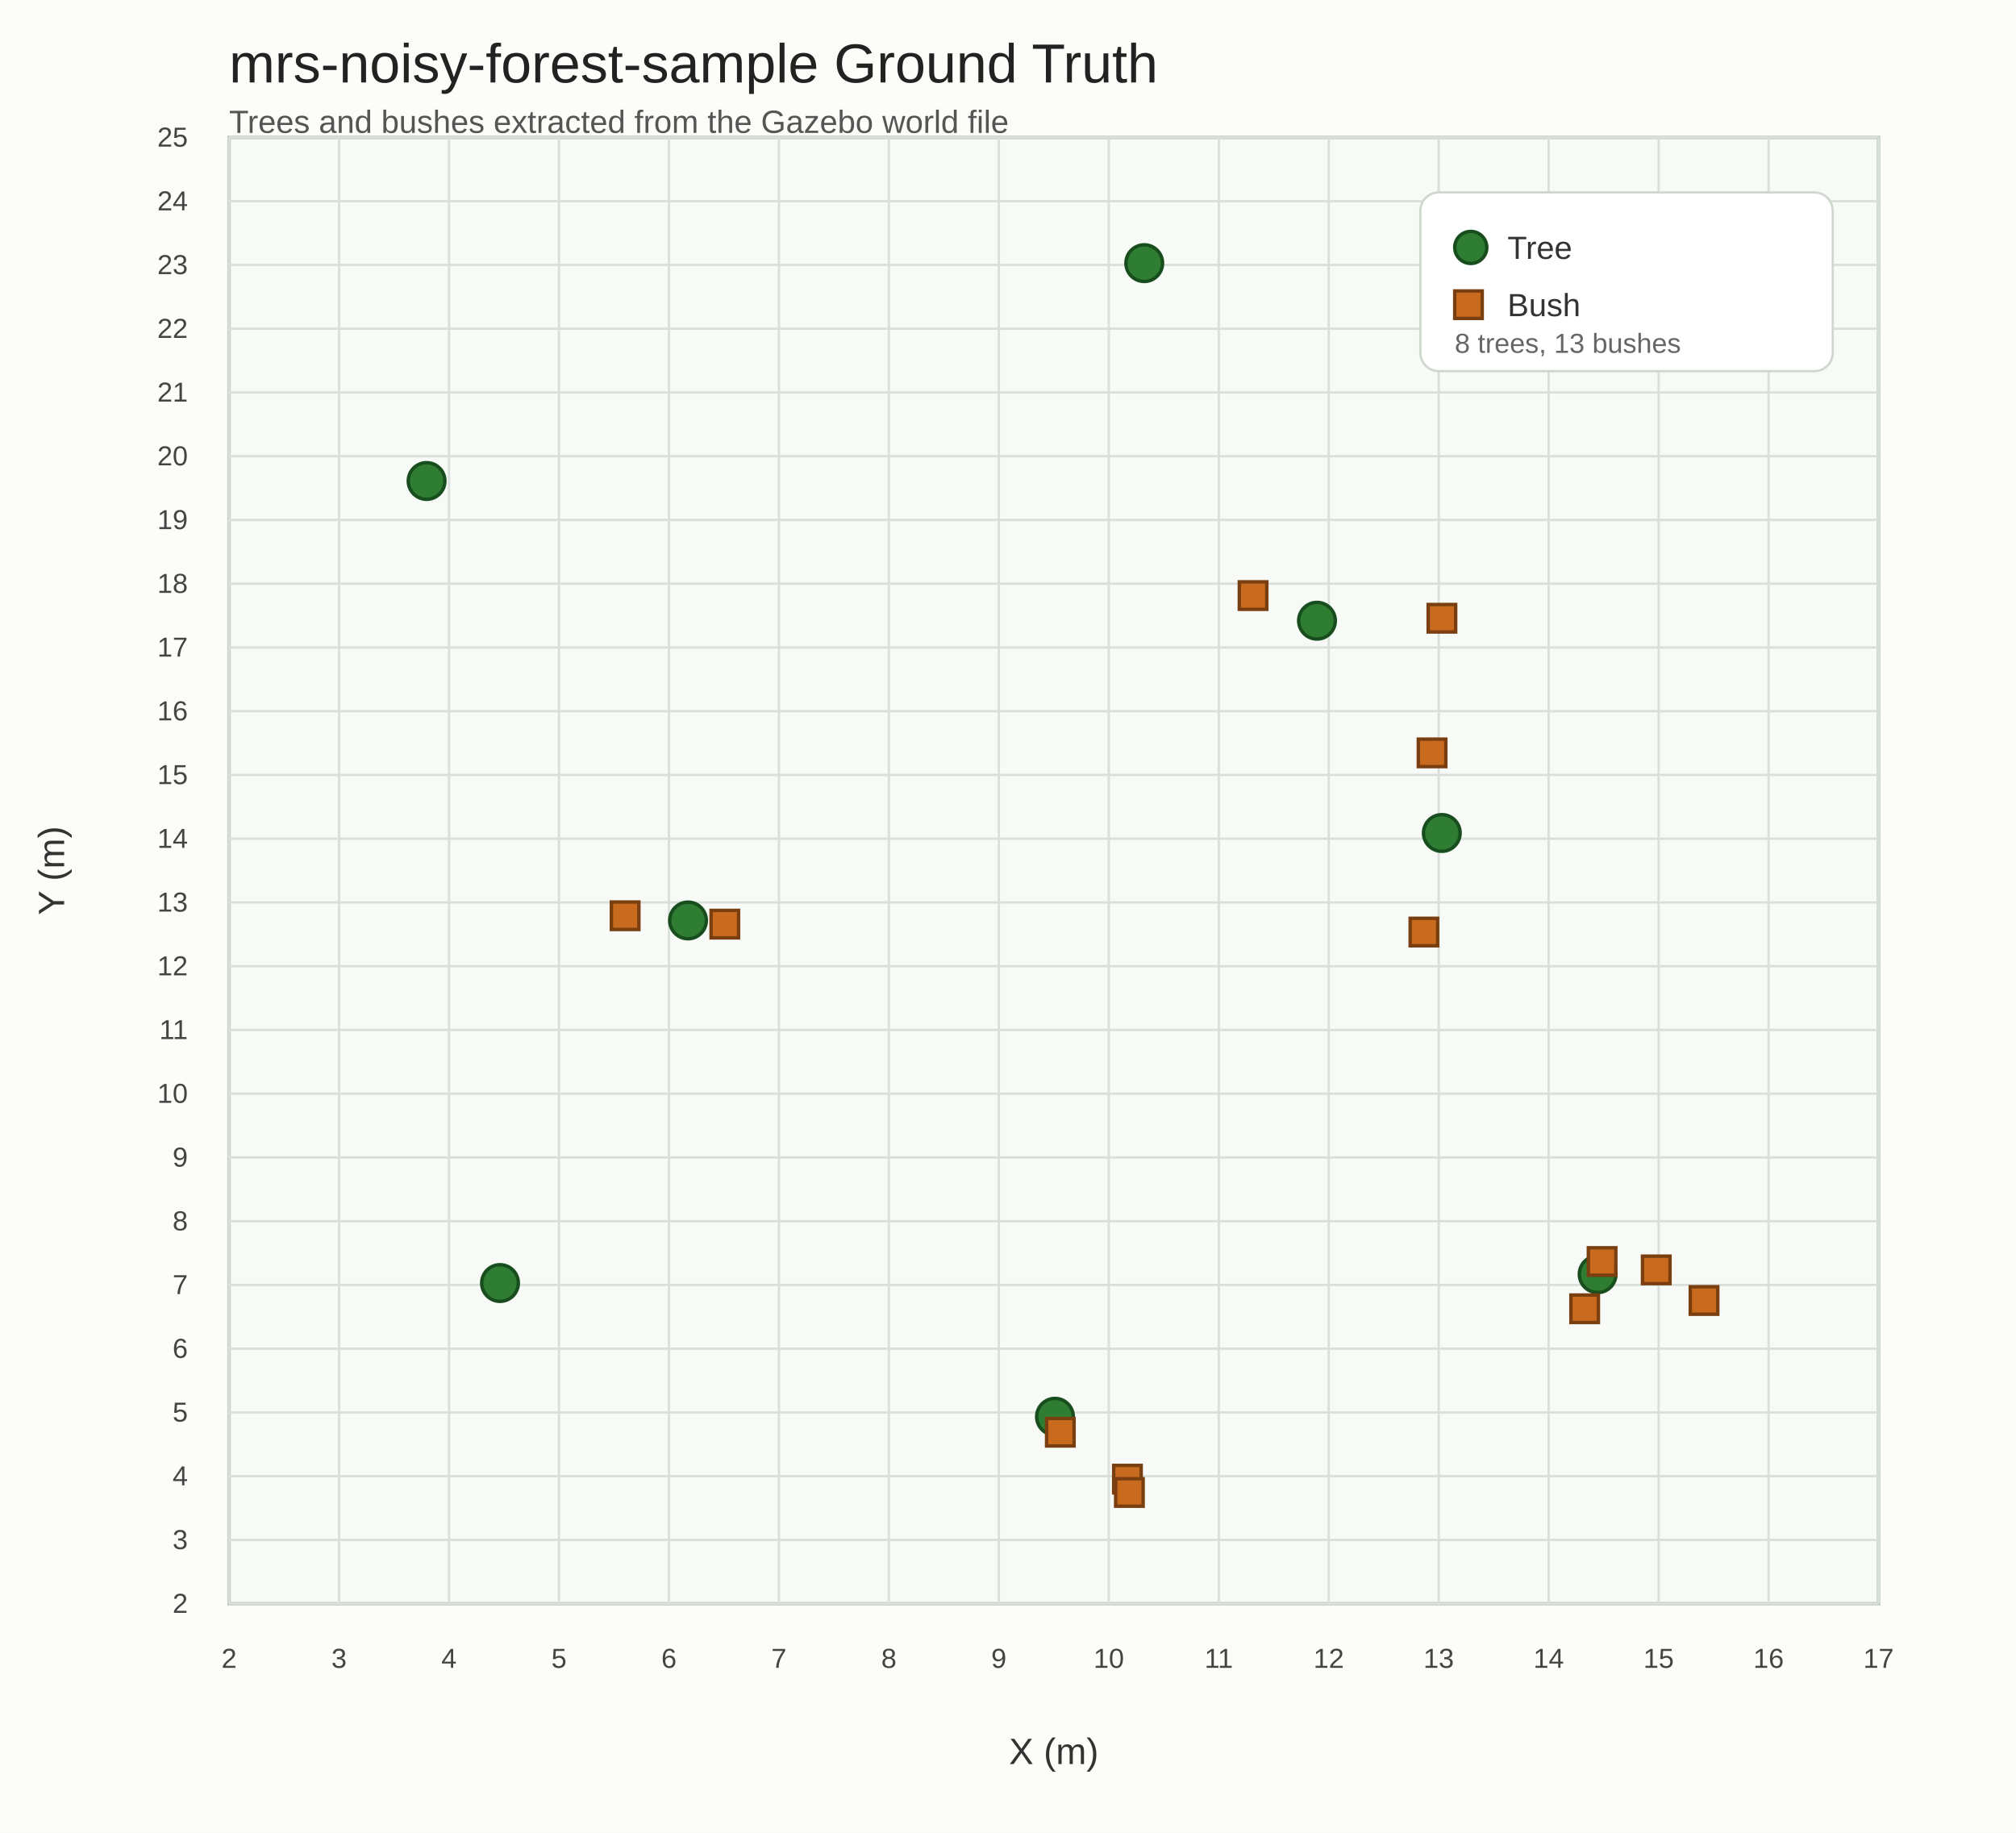
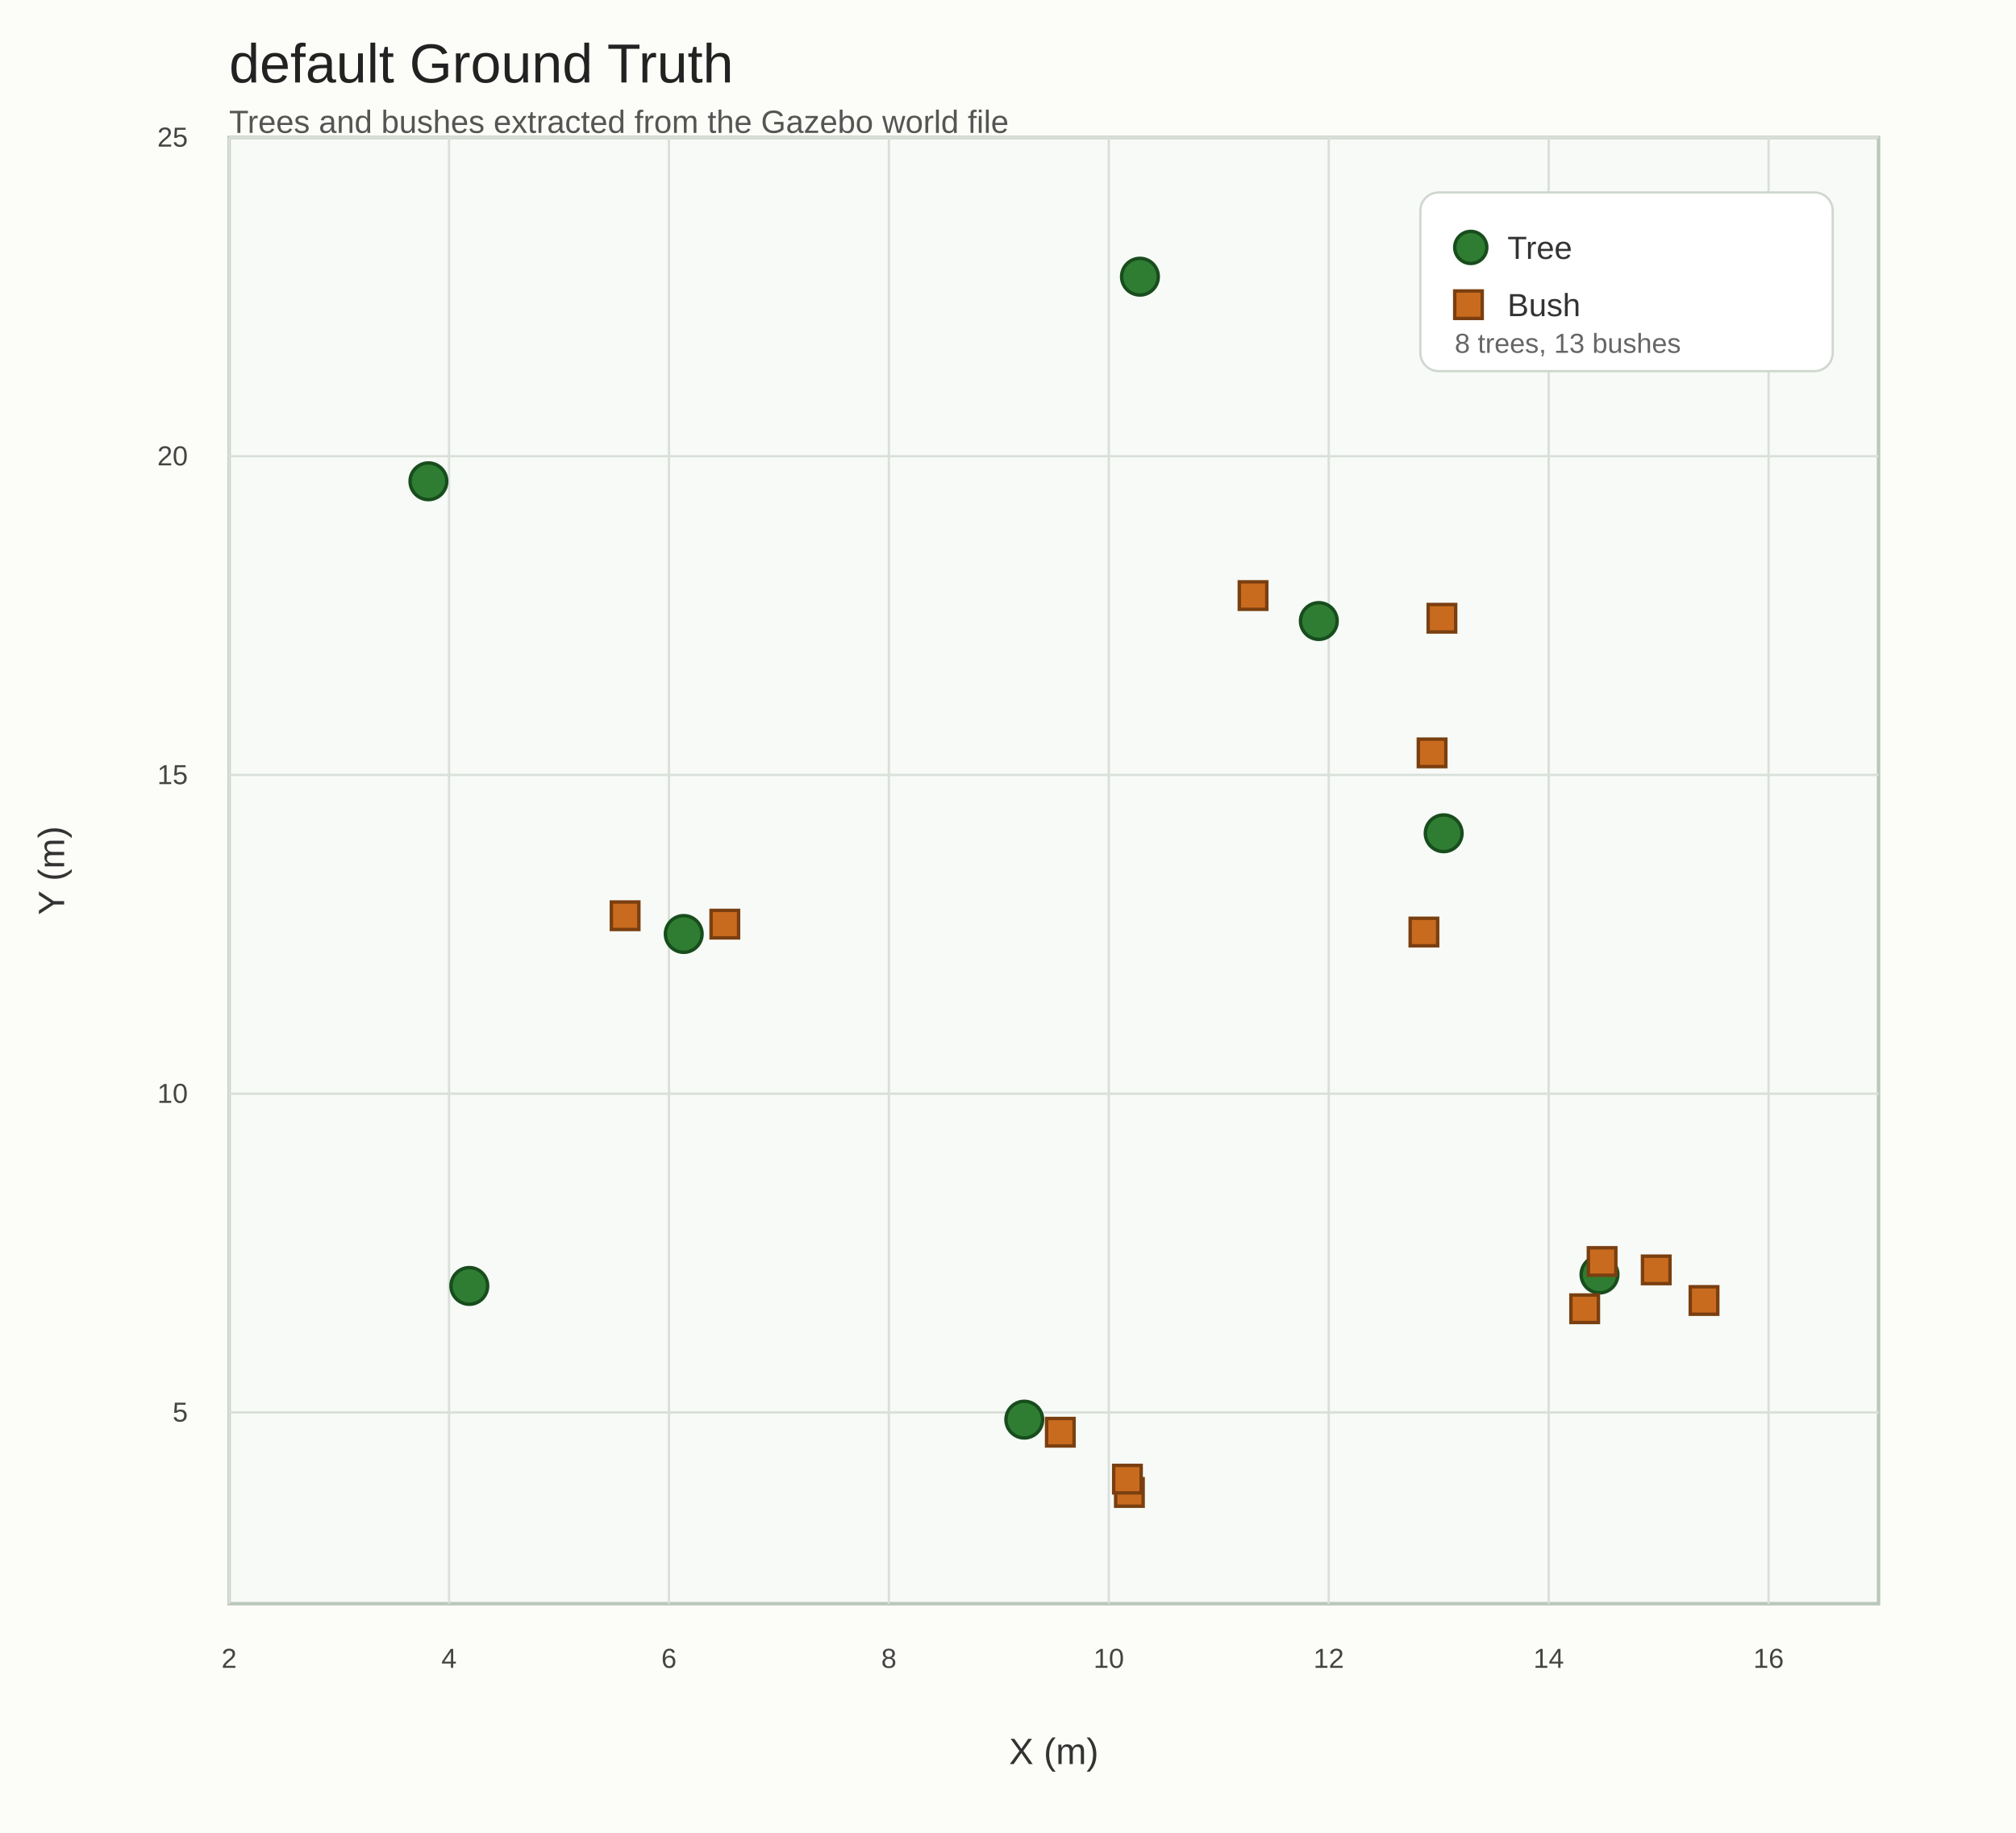
<svg xmlns="http://www.w3.org/2000/svg" width="880" height="800" viewBox="0 0 880 800">
  <rect width="880" height="800" fill="#fcfcf8" />
-   <text x="100" y="36" font-size="24" font-family="Arial" fill="#222">mrs-noisy-forest-sample Ground Truth</text>
+   <text x="100" y="36" font-size="24" font-family="Arial" fill="#222">default Ground Truth</text>
  <text x="100" y="58" font-size="14" font-family="Arial" fill="#555">Trees and bushes extracted from the Gazebo world file</text>
  <rect x="100" y="60" width="720" height="640" fill="#f7faf7" stroke="#b9c7b9" stroke-width="1.5" />
-   <line x1="100" y1="700.00" x2="820" y2="700.00" stroke="#d9dfd9" stroke-width="1" />
-   <line x1="100" y1="672.17" x2="820" y2="672.17" stroke="#d9dfd9" stroke-width="1" />
-   <line x1="100" y1="644.35" x2="820" y2="644.35" stroke="#d9dfd9" stroke-width="1" />
+   <line x1="100.00" y1="60" x2="100.00" y2="700" stroke="#d9dfd9" stroke-width="1" />
+   <text x="100.00" y="728" font-size="12" font-family="Arial" fill="#444" text-anchor="middle">2</text>
+   <line x1="196.00" y1="60" x2="196.00" y2="700" stroke="#d9dfd9" stroke-width="1" />
+   <text x="196.00" y="728" font-size="12" font-family="Arial" fill="#444" text-anchor="middle">4</text>
+   <line x1="292.00" y1="60" x2="292.00" y2="700" stroke="#d9dfd9" stroke-width="1" />
+   <text x="292.00" y="728" font-size="12" font-family="Arial" fill="#444" text-anchor="middle">6</text>
+   <line x1="388.00" y1="60" x2="388.00" y2="700" stroke="#d9dfd9" stroke-width="1" />
+   <text x="388.00" y="728" font-size="12" font-family="Arial" fill="#444" text-anchor="middle">8</text>
+   <line x1="484.00" y1="60" x2="484.00" y2="700" stroke="#d9dfd9" stroke-width="1" />
+   <text x="484.00" y="728" font-size="12" font-family="Arial" fill="#444" text-anchor="middle">10</text>
+   <line x1="580.00" y1="60" x2="580.00" y2="700" stroke="#d9dfd9" stroke-width="1" />
+   <text x="580.00" y="728" font-size="12" font-family="Arial" fill="#444" text-anchor="middle">12</text>
+   <line x1="676.00" y1="60" x2="676.00" y2="700" stroke="#d9dfd9" stroke-width="1" />
+   <text x="676.00" y="728" font-size="12" font-family="Arial" fill="#444" text-anchor="middle">14</text>
+   <line x1="772.00" y1="60" x2="772.00" y2="700" stroke="#d9dfd9" stroke-width="1" />
+   <text x="772.00" y="728" font-size="12" font-family="Arial" fill="#444" text-anchor="middle">16</text>
  <line x1="100" y1="616.52" x2="820" y2="616.52" stroke="#d9dfd9" stroke-width="1" />
-   <line x1="100" y1="588.70" x2="820" y2="588.70" stroke="#d9dfd9" stroke-width="1" />
-   <line x1="100" y1="560.87" x2="820" y2="560.87" stroke="#d9dfd9" stroke-width="1" />
-   <line x1="100" y1="533.04" x2="820" y2="533.04" stroke="#d9dfd9" stroke-width="1" />
-   <line x1="100" y1="505.22" x2="820" y2="505.22" stroke="#d9dfd9" stroke-width="1" />
+   <text x="82" y="620.52" font-size="12" font-family="Arial" fill="#444" text-anchor="end">5</text>
  <line x1="100" y1="477.39" x2="820" y2="477.39" stroke="#d9dfd9" stroke-width="1" />
-   <line x1="100" y1="449.57" x2="820" y2="449.57" stroke="#d9dfd9" stroke-width="1" />
-   <line x1="100" y1="421.74" x2="820" y2="421.74" stroke="#d9dfd9" stroke-width="1" />
-   <line x1="100" y1="393.91" x2="820" y2="393.91" stroke="#d9dfd9" stroke-width="1" />
-   <line x1="100" y1="366.09" x2="820" y2="366.09" stroke="#d9dfd9" stroke-width="1" />
+   <text x="82" y="481.39" font-size="12" font-family="Arial" fill="#444" text-anchor="end">10</text>
  <line x1="100" y1="338.26" x2="820" y2="338.26" stroke="#d9dfd9" stroke-width="1" />
-   <line x1="100" y1="310.43" x2="820" y2="310.43" stroke="#d9dfd9" stroke-width="1" />
-   <line x1="100" y1="282.61" x2="820" y2="282.61" stroke="#d9dfd9" stroke-width="1" />
-   <line x1="100" y1="254.78" x2="820" y2="254.78" stroke="#d9dfd9" stroke-width="1" />
-   <line x1="100" y1="226.96" x2="820" y2="226.96" stroke="#d9dfd9" stroke-width="1" />
+   <text x="82" y="342.26" font-size="12" font-family="Arial" fill="#444" text-anchor="end">15</text>
  <line x1="100" y1="199.13" x2="820" y2="199.13" stroke="#d9dfd9" stroke-width="1" />
-   <line x1="100" y1="171.30" x2="820" y2="171.30" stroke="#d9dfd9" stroke-width="1" />
-   <line x1="100" y1="143.48" x2="820" y2="143.48" stroke="#d9dfd9" stroke-width="1" />
-   <line x1="100" y1="115.65" x2="820" y2="115.65" stroke="#d9dfd9" stroke-width="1" />
-   <line x1="100" y1="87.83" x2="820" y2="87.83" stroke="#d9dfd9" stroke-width="1" />
+   <text x="82" y="203.13" font-size="12" font-family="Arial" fill="#444" text-anchor="end">20</text>
  <line x1="100" y1="60.00" x2="820" y2="60.00" stroke="#d9dfd9" stroke-width="1" />
-   <line x1="100.00" y1="60" x2="100.00" y2="700" stroke="#d9dfd9" stroke-width="1" />
-   <line x1="148.00" y1="60" x2="148.00" y2="700" stroke="#d9dfd9" stroke-width="1" />
-   <line x1="196.00" y1="60" x2="196.00" y2="700" stroke="#d9dfd9" stroke-width="1" />
-   <line x1="244.00" y1="60" x2="244.00" y2="700" stroke="#d9dfd9" stroke-width="1" />
-   <line x1="292.00" y1="60" x2="292.00" y2="700" stroke="#d9dfd9" stroke-width="1" />
-   <line x1="340.00" y1="60" x2="340.00" y2="700" stroke="#d9dfd9" stroke-width="1" />
-   <line x1="388.00" y1="60" x2="388.00" y2="700" stroke="#d9dfd9" stroke-width="1" />
-   <line x1="436.00" y1="60" x2="436.00" y2="700" stroke="#d9dfd9" stroke-width="1" />
-   <line x1="484.00" y1="60" x2="484.00" y2="700" stroke="#d9dfd9" stroke-width="1" />
-   <line x1="532.00" y1="60" x2="532.00" y2="700" stroke="#d9dfd9" stroke-width="1" />
-   <line x1="580.00" y1="60" x2="580.00" y2="700" stroke="#d9dfd9" stroke-width="1" />
-   <line x1="628.00" y1="60" x2="628.00" y2="700" stroke="#d9dfd9" stroke-width="1" />
-   <line x1="676.00" y1="60" x2="676.00" y2="700" stroke="#d9dfd9" stroke-width="1" />
-   <line x1="724.00" y1="60" x2="724.00" y2="700" stroke="#d9dfd9" stroke-width="1" />
-   <line x1="772.00" y1="60" x2="772.00" y2="700" stroke="#d9dfd9" stroke-width="1" />
-   <line x1="820.00" y1="60" x2="820.00" y2="700" stroke="#d9dfd9" stroke-width="1" />
-   <text x="100.00" y="728" font-size="12" font-family="Arial" fill="#444" text-anchor="middle">2</text>
-   <text x="148.00" y="728" font-size="12" font-family="Arial" fill="#444" text-anchor="middle">3</text>
-   <text x="196.00" y="728" font-size="12" font-family="Arial" fill="#444" text-anchor="middle">4</text>
-   <text x="244.00" y="728" font-size="12" font-family="Arial" fill="#444" text-anchor="middle">5</text>
-   <text x="292.00" y="728" font-size="12" font-family="Arial" fill="#444" text-anchor="middle">6</text>
-   <text x="340.00" y="728" font-size="12" font-family="Arial" fill="#444" text-anchor="middle">7</text>
-   <text x="388.00" y="728" font-size="12" font-family="Arial" fill="#444" text-anchor="middle">8</text>
-   <text x="436.00" y="728" font-size="12" font-family="Arial" fill="#444" text-anchor="middle">9</text>
-   <text x="484.00" y="728" font-size="12" font-family="Arial" fill="#444" text-anchor="middle">10</text>
-   <text x="532.00" y="728" font-size="12" font-family="Arial" fill="#444" text-anchor="middle">11</text>
-   <text x="580.00" y="728" font-size="12" font-family="Arial" fill="#444" text-anchor="middle">12</text>
-   <text x="628.00" y="728" font-size="12" font-family="Arial" fill="#444" text-anchor="middle">13</text>
-   <text x="676.00" y="728" font-size="12" font-family="Arial" fill="#444" text-anchor="middle">14</text>
-   <text x="724.00" y="728" font-size="12" font-family="Arial" fill="#444" text-anchor="middle">15</text>
-   <text x="772.00" y="728" font-size="12" font-family="Arial" fill="#444" text-anchor="middle">16</text>
-   <text x="820.00" y="728" font-size="12" font-family="Arial" fill="#444" text-anchor="middle">17</text>
-   <text x="82" y="704.00" font-size="12" font-family="Arial" fill="#444" text-anchor="end">2</text>
-   <text x="82" y="676.17" font-size="12" font-family="Arial" fill="#444" text-anchor="end">3</text>
-   <text x="82" y="648.35" font-size="12" font-family="Arial" fill="#444" text-anchor="end">4</text>
-   <text x="82" y="620.52" font-size="12" font-family="Arial" fill="#444" text-anchor="end">5</text>
-   <text x="82" y="592.70" font-size="12" font-family="Arial" fill="#444" text-anchor="end">6</text>
-   <text x="82" y="564.87" font-size="12" font-family="Arial" fill="#444" text-anchor="end">7</text>
-   <text x="82" y="537.04" font-size="12" font-family="Arial" fill="#444" text-anchor="end">8</text>
-   <text x="82" y="509.22" font-size="12" font-family="Arial" fill="#444" text-anchor="end">9</text>
-   <text x="82" y="481.39" font-size="12" font-family="Arial" fill="#444" text-anchor="end">10</text>
-   <text x="82" y="453.57" font-size="12" font-family="Arial" fill="#444" text-anchor="end">11</text>
-   <text x="82" y="425.74" font-size="12" font-family="Arial" fill="#444" text-anchor="end">12</text>
-   <text x="82" y="397.91" font-size="12" font-family="Arial" fill="#444" text-anchor="end">13</text>
-   <text x="82" y="370.09" font-size="12" font-family="Arial" fill="#444" text-anchor="end">14</text>
-   <text x="82" y="342.26" font-size="12" font-family="Arial" fill="#444" text-anchor="end">15</text>
-   <text x="82" y="314.43" font-size="12" font-family="Arial" fill="#444" text-anchor="end">16</text>
-   <text x="82" y="286.61" font-size="12" font-family="Arial" fill="#444" text-anchor="end">17</text>
-   <text x="82" y="258.78" font-size="12" font-family="Arial" fill="#444" text-anchor="end">18</text>
-   <text x="82" y="230.96" font-size="12" font-family="Arial" fill="#444" text-anchor="end">19</text>
-   <text x="82" y="203.13" font-size="12" font-family="Arial" fill="#444" text-anchor="end">20</text>
-   <text x="82" y="175.30" font-size="12" font-family="Arial" fill="#444" text-anchor="end">21</text>
-   <text x="82" y="147.48" font-size="12" font-family="Arial" fill="#444" text-anchor="end">22</text>
-   <text x="82" y="119.65" font-size="12" font-family="Arial" fill="#444" text-anchor="end">23</text>
-   <text x="82" y="91.83" font-size="12" font-family="Arial" fill="#444" text-anchor="end">24</text>
  <text x="82" y="64.00" font-size="12" font-family="Arial" fill="#444" text-anchor="end">25</text>
-   <text x="460.00" y="770" font-size="16" font-family="Arial" fill="#333" text-anchor="middle">X (m)</text>
-   <text x="28" y="380.00" font-size="16" font-family="Arial" fill="#333" text-anchor="middle" transform="rotate(-90 28 380.00)">Y (m)</text>
-   <circle cx="300.33" cy="401.77" r="8" fill="#2f7d32" stroke="#184d1d" stroke-width="1.5" />
-   <circle cx="499.47" cy="114.86" r="8" fill="#2f7d32" stroke="#184d1d" stroke-width="1.5" />
-   <circle cx="697.38" cy="556.20" r="8" fill="#2f7d32" stroke="#184d1d" stroke-width="1.5" />
-   <circle cx="629.36" cy="363.59" r="8" fill="#2f7d32" stroke="#184d1d" stroke-width="1.5" />
-   <circle cx="574.88" cy="270.94" r="8" fill="#2f7d32" stroke="#184d1d" stroke-width="1.5" />
-   <circle cx="186.21" cy="209.95" r="8" fill="#2f7d32" stroke="#184d1d" stroke-width="1.5" />
-   <circle cx="460.51" cy="618.40" r="8" fill="#2f7d32" stroke="#184d1d" stroke-width="1.5" />
-   <circle cx="218.26" cy="560.04" r="8" fill="#2f7d32" stroke="#184d1d" stroke-width="1.5" />
+   <text x="460" y="770" font-size="16" font-family="Arial" fill="#333" text-anchor="middle">X (m)</text>
+   <text x="28" y="380" font-size="16" font-family="Arial" fill="#333" text-anchor="middle" transform="rotate(-90 28 380)">Y (m)</text>
+   <circle cx="698.19" cy="556.33" r="8" fill="#2f7d32" stroke="#184d1d" stroke-width="1.5" />
+   <circle cx="298.45" cy="407.68" r="8" fill="#2f7d32" stroke="#184d1d" stroke-width="1.5" />
+   <circle cx="630.17" cy="363.72" r="8" fill="#2f7d32" stroke="#184d1d" stroke-width="1.5" />
+   <circle cx="575.68" cy="271.08" r="8" fill="#2f7d32" stroke="#184d1d" stroke-width="1.5" />
+   <circle cx="187.01" cy="210.08" r="8" fill="#2f7d32" stroke="#184d1d" stroke-width="1.5" />
+   <circle cx="497.59" cy="120.77" r="8" fill="#2f7d32" stroke="#184d1d" stroke-width="1.5" />
+   <circle cx="447.11" cy="619.66" r="8" fill="#2f7d32" stroke="#184d1d" stroke-width="1.5" />
+   <circle cx="204.86" cy="561.30" r="8" fill="#2f7d32" stroke="#184d1d" stroke-width="1.5" />
+   <rect x="456.84" y="619.16" width="12" height="12" fill="#c96b1f" stroke="#7a3f10" stroke-width="1.5" />
+   <rect x="486.99" y="645.46" width="12" height="12" fill="#c96b1f" stroke="#7a3f10" stroke-width="1.5" />
+   <rect x="685.72" y="565.27" width="12" height="12" fill="#c96b1f" stroke="#7a3f10" stroke-width="1.5" />
+   <rect x="716.96" y="548.30" width="12" height="12" fill="#c96b1f" stroke="#7a3f10" stroke-width="1.5" />
+   <rect x="693.33" y="544.64" width="12" height="12" fill="#c96b1f" stroke="#7a3f10" stroke-width="1.5" />
+   <rect x="310.39" y="397.38" width="12" height="12" fill="#c96b1f" stroke="#7a3f10" stroke-width="1.5" />
  <rect x="266.87" y="393.72" width="12" height="12" fill="#c96b1f" stroke="#7a3f10" stroke-width="1.5" />
+   <rect x="540.97" y="253.97" width="12" height="12" fill="#c96b1f" stroke="#7a3f10" stroke-width="1.5" />
+   <rect x="619.11" y="322.63" width="12" height="12" fill="#c96b1f" stroke="#7a3f10" stroke-width="1.5" />
+   <rect x="623.41" y="263.86" width="12" height="12" fill="#c96b1f" stroke="#7a3f10" stroke-width="1.5" />
  <rect x="486.13" y="639.64" width="12" height="12" fill="#c96b1f" stroke="#7a3f10" stroke-width="1.5" />
  <rect x="737.82" y="561.66" width="12" height="12" fill="#c96b1f" stroke="#7a3f10" stroke-width="1.5" />
  <rect x="615.55" y="400.83" width="12" height="12" fill="#c96b1f" stroke="#7a3f10" stroke-width="1.5" />
-   <rect x="540.97" y="253.97" width="12" height="12" fill="#c96b1f" stroke="#7a3f10" stroke-width="1.5" />
-   <rect x="619.11" y="322.63" width="12" height="12" fill="#c96b1f" stroke="#7a3f10" stroke-width="1.5" />
-   <rect x="623.41" y="263.86" width="12" height="12" fill="#c96b1f" stroke="#7a3f10" stroke-width="1.5" />
-   <rect x="685.72" y="565.27" width="12" height="12" fill="#c96b1f" stroke="#7a3f10" stroke-width="1.5" />
-   <rect x="310.39" y="397.38" width="12" height="12" fill="#c96b1f" stroke="#7a3f10" stroke-width="1.5" />
-   <rect x="716.96" y="548.30" width="12" height="12" fill="#c96b1f" stroke="#7a3f10" stroke-width="1.5" />
-   <rect x="456.84" y="619.16" width="12" height="12" fill="#c96b1f" stroke="#7a3f10" stroke-width="1.5" />
-   <rect x="693.33" y="544.64" width="12" height="12" fill="#c96b1f" stroke="#7a3f10" stroke-width="1.5" />
-   <rect x="486.99" y="645.46" width="12" height="12" fill="#c96b1f" stroke="#7a3f10" stroke-width="1.5" />
  <rect x="620" y="84" width="180" height="78" rx="8" fill="#ffffff" stroke="#cfd7cf" />
  <circle cx="642" cy="108" r="7" fill="#2f7d32" stroke="#184d1d" stroke-width="1.5" />
  <text x="658" y="113" font-size="14" font-family="Arial" fill="#333">Tree</text>
  <rect x="635" y="127" width="12" height="12" fill="#c96b1f" stroke="#7a3f10" stroke-width="1.5" />
  <text x="658" y="138" font-size="14" font-family="Arial" fill="#333">Bush</text>
  <text x="635" y="154" font-size="12" font-family="Arial" fill="#666">8 trees, 13 bushes</text>
</svg>
